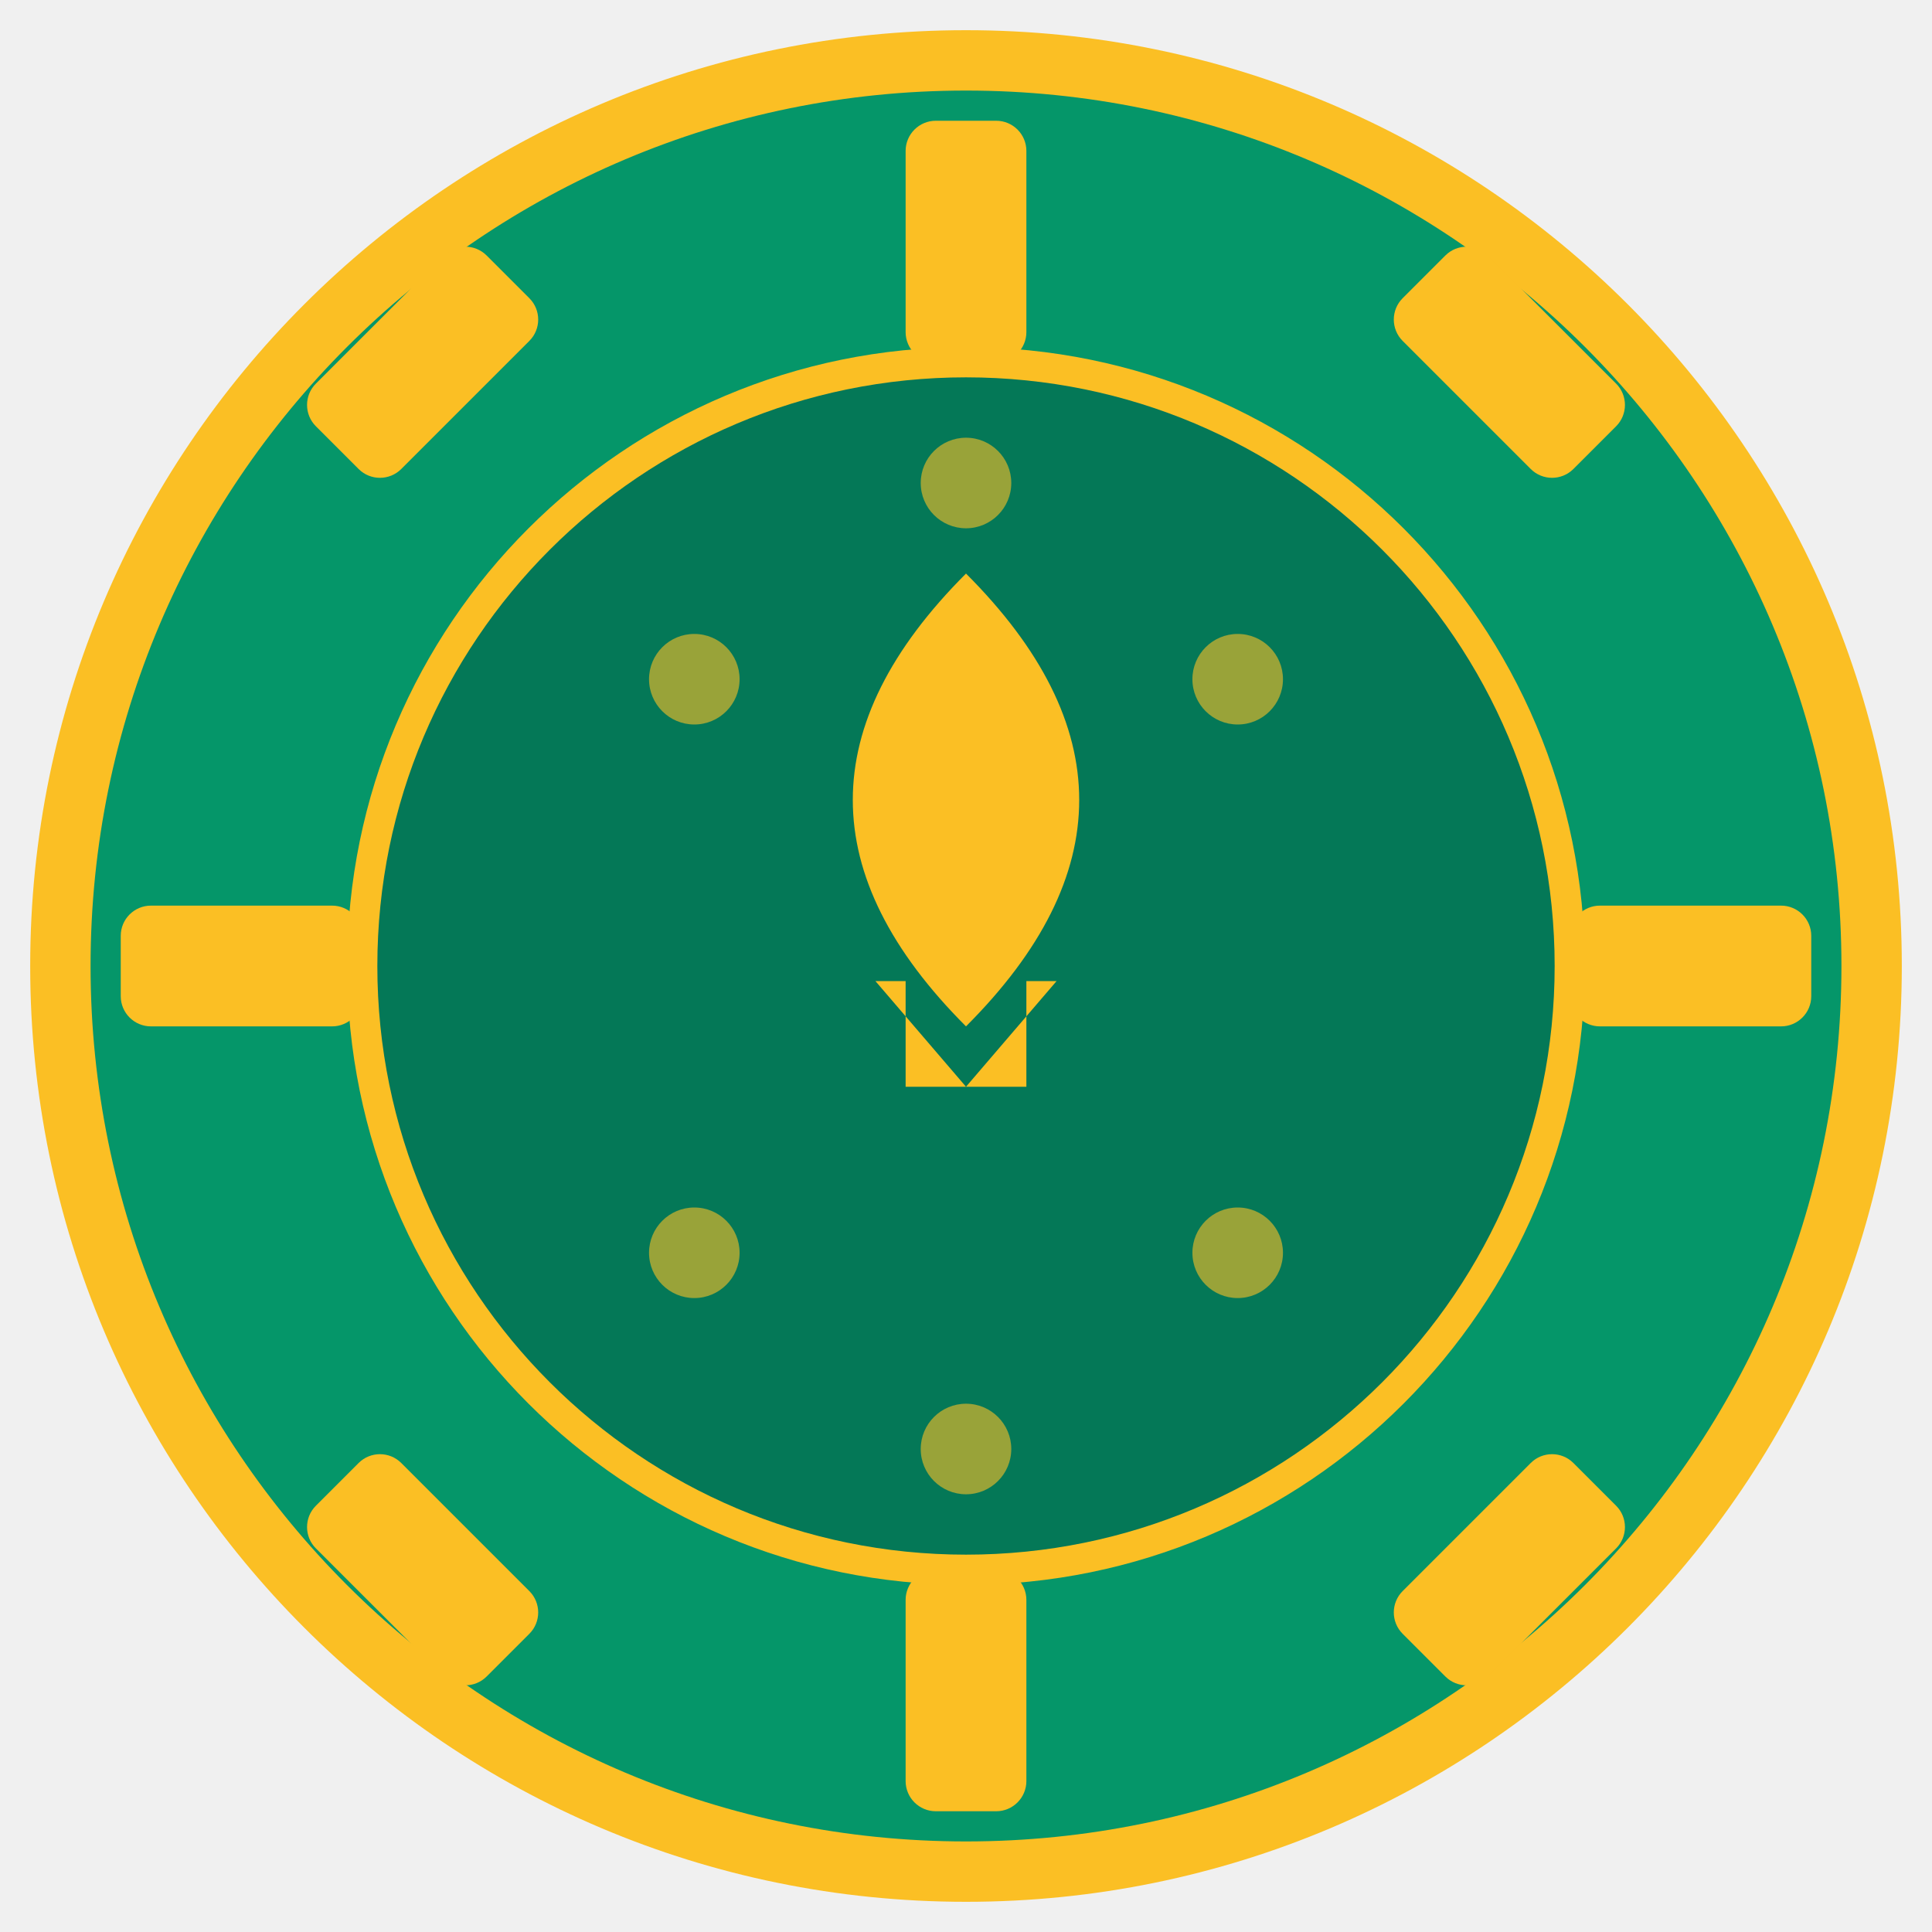
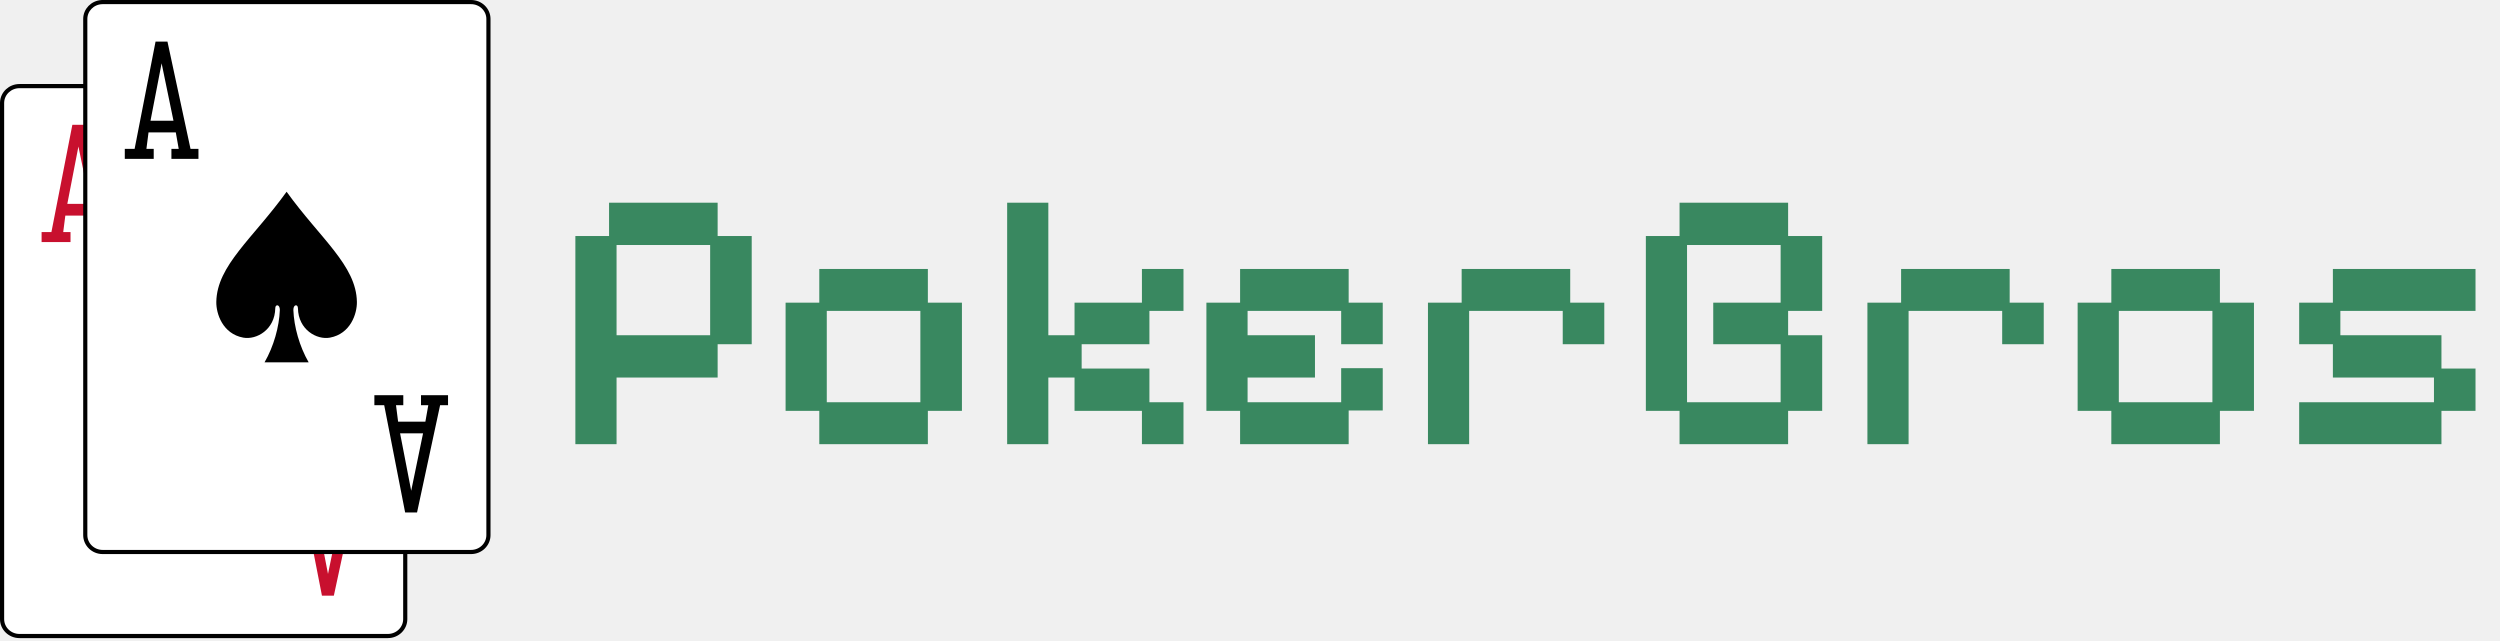
- <svg xmlns="http://www.w3.org/2000/svg" viewBox="0 0 128 128">
-   <circle cx="64" cy="64" r="60" fill="#059669" stroke="#FBBF24" stroke-width="4" />
-   <g fill="#FBBF24">
-     <rect x="60" y="8" width="8" height="16" rx="2" />
-     <rect x="92" y="20" width="16" height="8" rx="2" transform="rotate(45 100 24)" />
-     <rect x="104" y="60" width="16" height="8" rx="2" />
-     <rect x="92" y="100" width="16" height="8" rx="2" transform="rotate(-45 100 104)" />
-     <rect x="60" y="104" width="8" height="16" rx="2" />
-     <rect x="20" y="100" width="16" height="8" rx="2" transform="rotate(45 28 104)" />
-     <rect x="8" y="60" width="16" height="8" rx="2" />
-     <rect x="20" y="20" width="16" height="8" rx="2" transform="rotate(-45 28 24)" />
+ <svg xmlns="http://www.w3.org/2000/svg" width="601" height="154" viewBox="0 0 601 154" fill="none">
+   <g clip-path="url(#clip0_384_10352)">
+     <path d="M4.684 20.7H93.236C95.56 20.7 97.42 22.529 97.42 24.756V148.845C97.42 151.071 95.56 152.9 93.236 152.9H4.684C2.36 152.9 0.5 151.071 0.5 148.845V24.756L0.506 24.548C0.617 22.416 2.433 20.7 4.684 20.7Z" fill="white" stroke="black" />
+     <path d="M48.959 107.305C44.409 99.988 39.623 92.876 33.641 86.801C39.623 80.725 44.409 73.613 48.959 66.296C53.509 73.613 58.296 80.725 64.278 86.801C58.296 92.876 53.509 99.988 48.959 107.305Z" fill="#C8102E" />
+     <path d="M70 115V117.411H72.362L77.394 143.194H80.258L85.8 117.411H87.708V115H81.208V117.411H82.962L82.262 121.362H75.705L75.199 117.411H76.953V115H70ZM81.703 124.176L78.852 137.976L76.182 124.176H81.703Z" fill="#C8102E" />
+     <path d="M10 58.194V55.783H12.362L17.394 30H20.258L25.8 55.783H27.708V58.194H21.208V55.783H22.962L22.262 51.832H15.705L15.199 55.783H16.953V58.194H10ZM21.703 49.017L18.852 35.218L16.182 49.017H21.703Z" fill="#C8102E" />
  </g>
-   <circle cx="64" cy="64" r="40" fill="#047857" stroke="#FBBF24" stroke-width="2" />
-   <g fill="#FBBF24">
-     <path d="M64 38 C54 48, 54 58, 64 68 C74 58, 74 48, 64 38 Z" />
-     <path d="M58 65 L64 72 L70 65 L68 65 L68 72 L60 72 L60 65 Z" />
+   <g clip-path="url(#clip1_384_10352)">
+     <path d="M24.684 0.5H113.236C115.56 0.5 117.42 2.329 117.42 4.556V128.645C117.42 130.871 115.56 132.7 113.236 132.7H24.684C22.36 132.7 20.5 130.871 20.5 128.645V4.556C20.5 2.398 22.246 0.614 24.468 0.505L24.684 0.5Z" fill="white" stroke="black" />
+     <path d="M68.9 46.096C60.806 57.337 52.145 63.806 52.001 72.575C51.953 75.415 53.529 80.242 58.468 81.166C61.672 81.762 66.083 79.237 66.175 74.106C66.161 73.085 67.286 73.112 67.275 74.511C67.124 78.558 65.809 83.27 63.598 87.105C67.132 87.105 70.667 87.105 74.201 87.105C71.99 83.27 70.675 78.558 70.524 74.511C70.513 73.112 71.638 73.085 71.624 74.106C71.716 79.237 76.127 81.762 79.331 81.166C84.27 80.242 85.846 75.415 85.798 72.575C85.654 63.806 76.994 57.337 68.9 46.096Z" fill="black" />
+     <path d="M90 95V97.411H92.362L97.394 123.194H100.258L105.8 97.411H107.708V95H101.208V97.411H102.962L102.262 101.362H95.705L95.199 97.411H96.953V95H90ZM101.702 104.177L98.852 117.977L96.182 104.177H101.702Z" fill="black" />
+     <path d="M30 38.194V35.783H32.362L37.394 10H40.258L45.8 35.783H47.708V38.194H41.208V35.783H42.962L42.262 31.832H35.705L35.199 35.783H36.953V38.194H30ZM41.703 29.017L38.852 15.217L36.182 29.017H41.703Z" fill="black" />
  </g>
-   <circle cx="64" cy="32" r="3" fill="#FBBF24" opacity="0.6" />
-   <circle cx="82" cy="45" r="3" fill="#FBBF24" opacity="0.6" />
-   <circle cx="82" cy="83" r="3" fill="#FBBF24" opacity="0.6" />
-   <circle cx="64" cy="96" r="3" fill="#FBBF24" opacity="0.6" />
-   <circle cx="46" cy="83" r="3" fill="#FBBF24" opacity="0.6" />
-   <circle cx="46" cy="45" r="3" fill="#FBBF24" opacity="0.6" />
+   <path d="M138.32 106.78V56.74H146.42V48.73H172.52V56.74H180.71V82.75H172.52V90.76H148.22V106.78H138.32ZM148.22 80.59H170.72V58.9H148.22V80.59ZM196.957 106.78V98.77H188.857V72.76H196.957V64.66H223.057V72.76H231.247V98.77H223.057V106.78H196.957ZM198.757 96.7H221.257V74.74H198.757V96.7ZM242.119 106.78V48.73H252.019V80.59H258.319V72.76H274.519V64.66H284.509V74.74H276.319V82.75H260.029V88.6H276.319V96.7H284.509V106.78H274.519V98.77H258.319V90.76H252.019V106.78H242.119ZM298.119 106.78V98.77H290.019V72.76H298.119V64.66H324.219V72.76H332.409V82.75H322.419V74.74H299.919V80.59H316.119V90.76H299.919V96.7H322.419V88.51H332.409V98.68H324.219V106.78H298.119ZM343.281 106.78V72.76H351.381V64.66H377.481V72.76H385.671V82.75H375.681V74.74H353.181V106.78H343.281ZM403.764 106.78V98.77H395.664V56.74H403.764V48.73H429.864V56.74H438.054V74.74H429.864V80.59H438.054V98.77H429.864V106.78H403.764ZM405.564 96.7H428.064V82.75H411.864V72.76H428.064V58.9H405.564V96.7ZM448.925 106.78V72.76H457.025V64.66H483.125V72.76H491.315V82.75H481.325V74.74H458.825V106.78H448.925ZM507.563 106.78V98.77H499.463V72.76H507.563V64.66H533.663V72.76H541.853V98.77H533.663V106.78H507.563ZM509.363 96.7H531.863V74.74H509.363V96.7ZM552.724 106.78V96.7H585.124V90.76H560.824V82.75H552.724V72.76H560.824V64.66H595.114V74.74H562.624V80.59H586.924V88.6H595.114V98.77H586.924V106.78H552.724Z" fill="#398860" />
+   <defs>
+     <clipPath id="clip0_384_10352">
+       <rect width="97.92" height="133.2" fill="white" transform="translate(0 20.2002)" />
+     </clipPath>
+     <clipPath id="clip1_384_10352">
+       <rect width="97.92" height="133.2" fill="white" transform="translate(20)" />
+     </clipPath>
+   </defs>
</svg>
